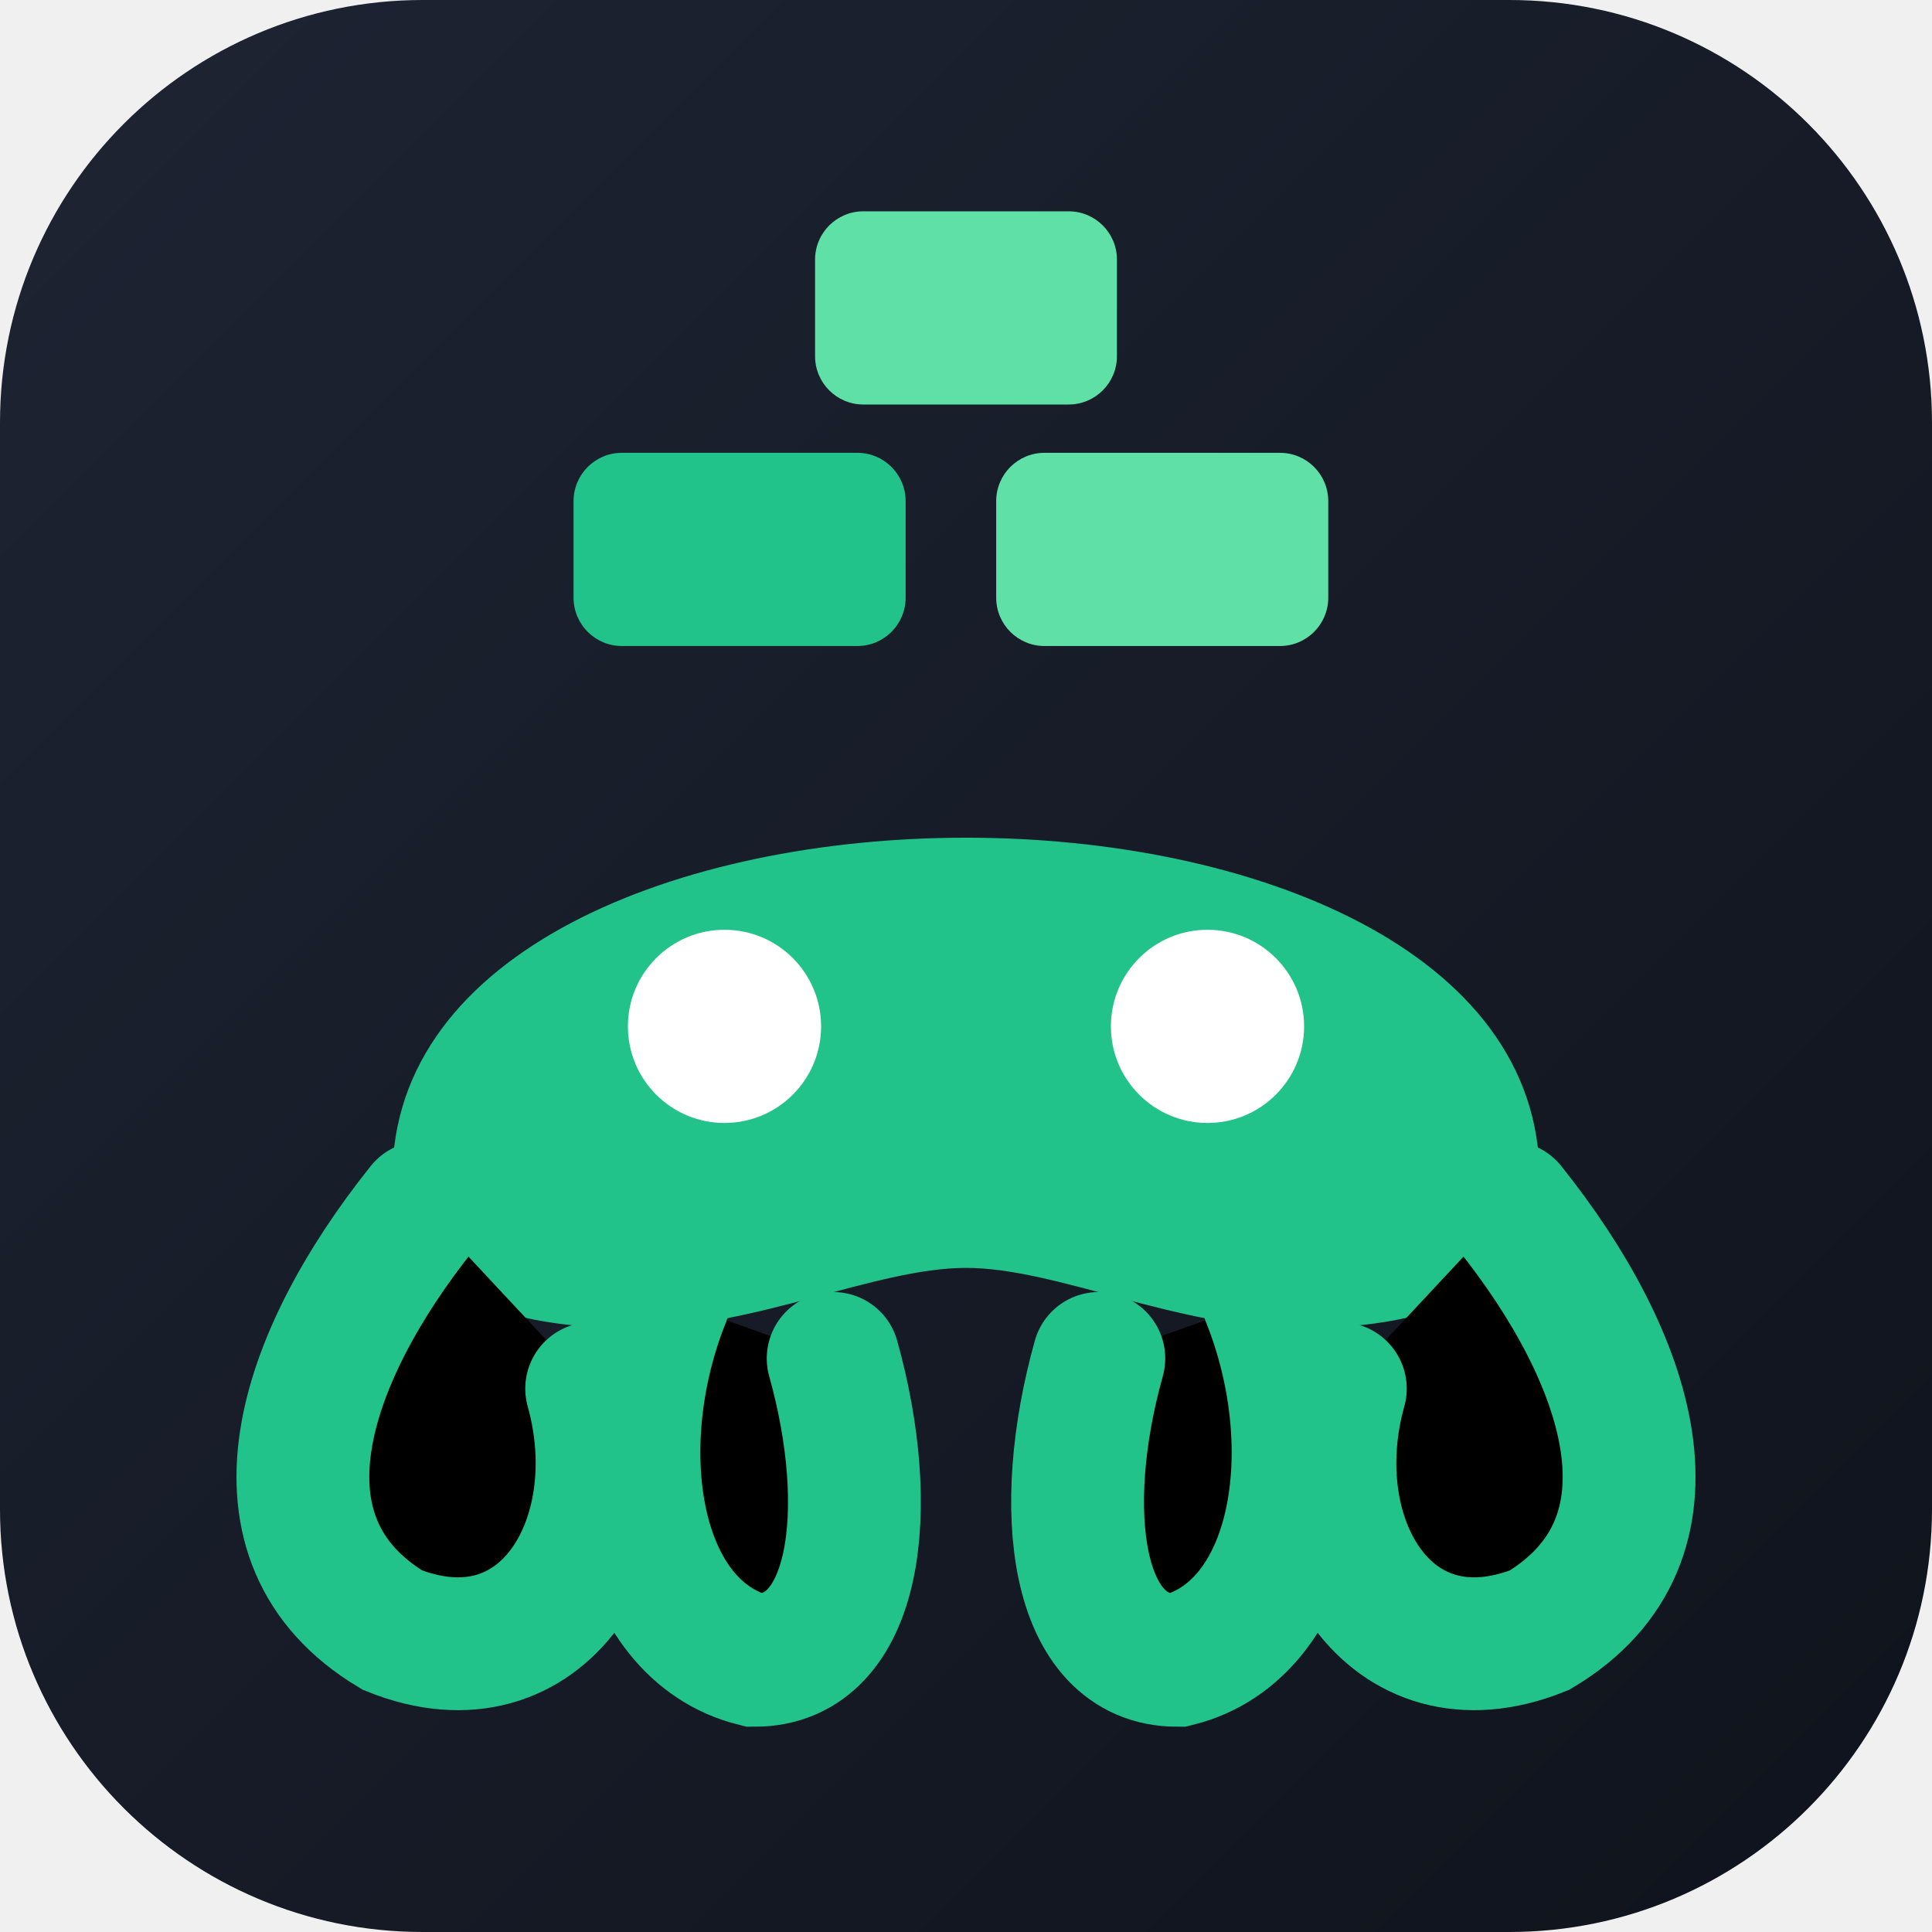
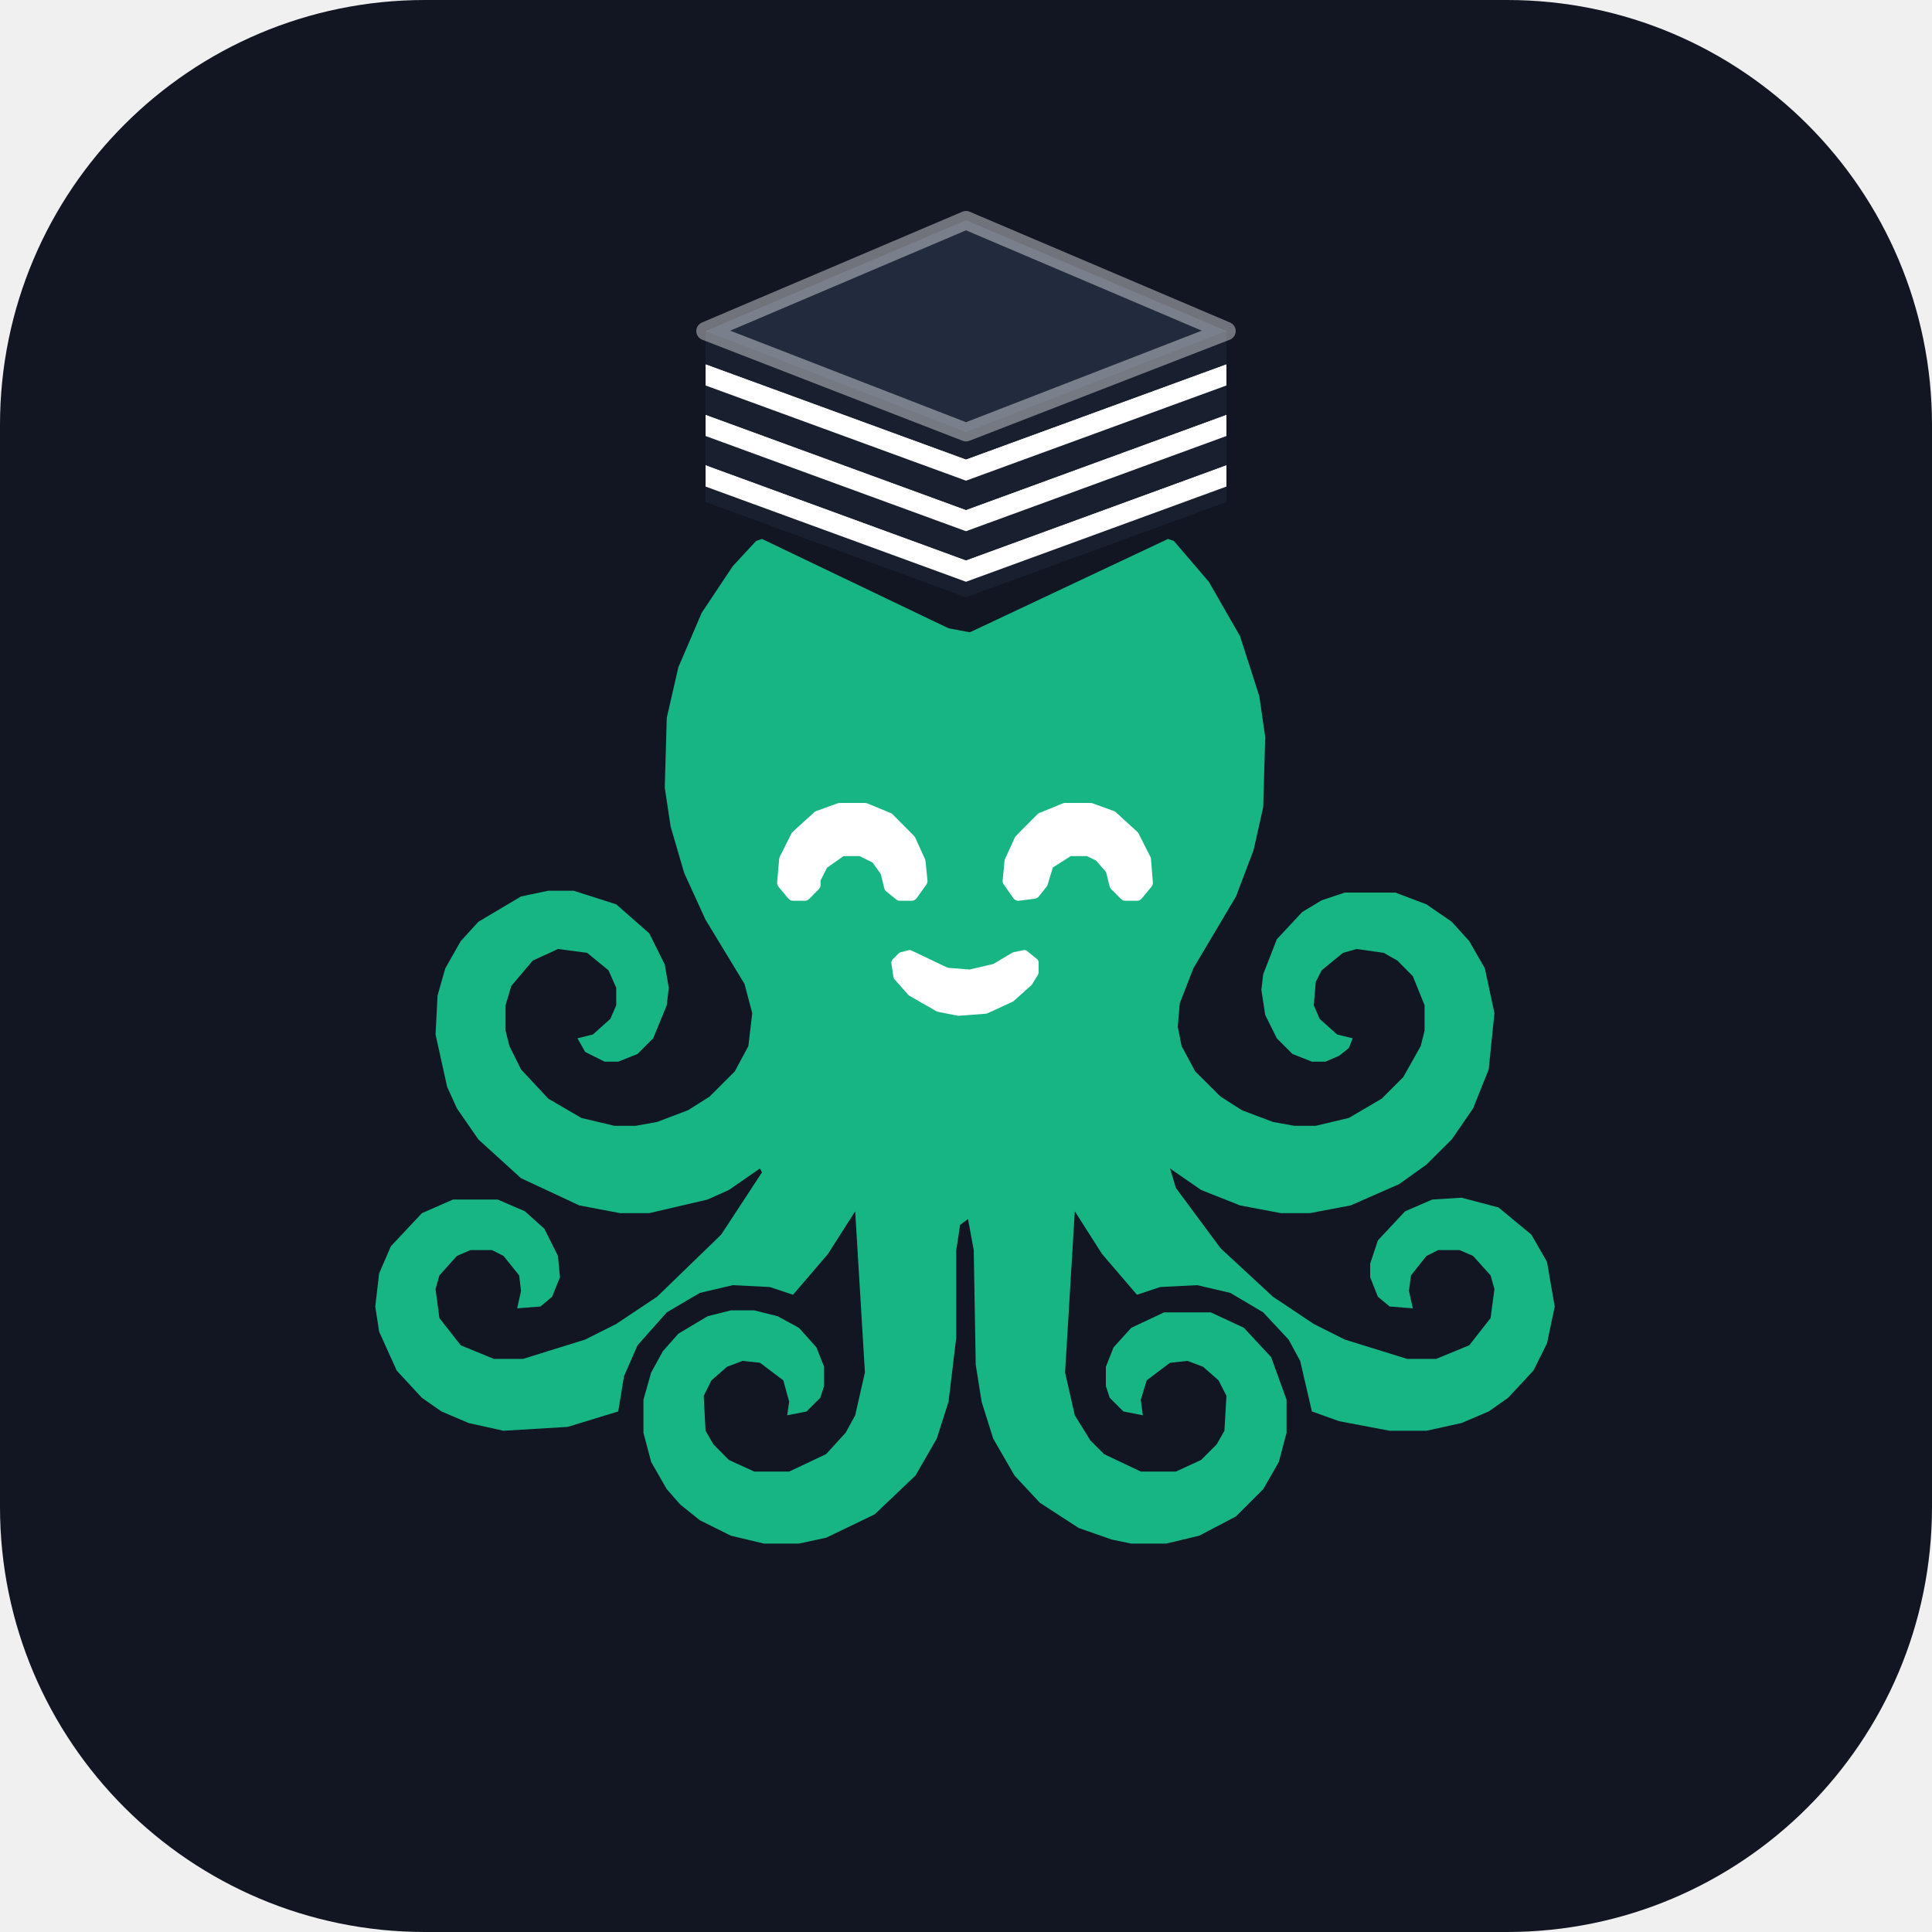
- <svg xmlns="http://www.w3.org/2000/svg" viewBox="0 0 32 32">
-   <defs>
-     <linearGradient id="bg" x1="0" y1="0" x2="1" y2="1">
-       <stop offset="0%" stop-color="#1e2433" />
-       <stop offset="100%" stop-color="#0f131c" />
-     </linearGradient>
-   </defs>
-   <rect width="32" height="32" rx="7" fill="url(#bg)" />
-   <rect x="13.5" y="3.5" width="5" height="3.2" rx="0.8" fill="#5fe0a6" />
-   <rect x="9.5" y="7.5" width="5.5" height="3.2" rx="0.8" fill="#22c38a" />
-   <rect x="16.5" y="7.5" width="5.5" height="3.2" rx="0.8" fill="#5fe0a6" />
-   <path d="M 6.5 19.5 C 6.5 12 25.5 12 25.5 19.5 C 25.5 21.5 23.5 22 21.5 22 C 19.5 22 17.5 21 16 21 C 14.5 21 12.5 22 10.5 22 C 8.5 22 6.5 21.5 6.5 19.5 Z" fill="#22c38a" />
-   <circle cx="12" cy="17" r="1.6" fill="#ffffff" />
-   <circle cx="20" cy="17" r="1.6" fill="#ffffff" />
-   <path d="M 7 20 C 5 22.5 4 25.5 6.5 27 C 9 28 10.5 25.5 9.8 23" stroke="#22c38a" stroke-width="2.2" stroke-linecap="round" />
-   <path d="M 11 21.5 C 10 24 10.5 27 12.5 27.5 C 14.2 27.5 14.5 25 13.8 22.5" stroke="#22c38a" stroke-width="2.2" stroke-linecap="round" />
-   <path d="M 21 21.5 C 22 24 21.5 27 19.5 27.5 C 17.8 27.5 17.5 25 18.2 22.5" stroke="#22c38a" stroke-width="2.2" stroke-linecap="round" />
-   <path d="M 25 20 C 27 22.5 28 25.5 25.5 27 C 23 28 21.5 25.5 22.2 23" stroke="#22c38a" stroke-width="2.2" stroke-linecap="round" />
+ <svg xmlns="http://www.w3.org/2000/svg" viewBox="0 0 100 100" fill="none">
+   <rect width="100" height="100" rx="22" fill="#111622" />
+   <g transform="translate(10, 6) scale(0.80)">
+     <g class="vokab-cap">
+       <path d="M 33.15 23.98 L 50.00 30.14 L 50.00 31.14 L 33.15 24.98 Z M 50.00 30.14 L 66.85 23.98 L 66.85 24.98 L 50.00 31.14 Z" fill="#18202f" />
+       <path d="M 33.15 22.59 L 50.00 28.75 L 50.00 30.14 L 33.15 23.98 Z M 50.00 28.75 L 66.85 22.59 L 66.85 23.98 L 50.00 30.14 Z" fill="#ffffff" />
+       <path d="M 33.15 20.71 L 50.00 26.87 L 50.00 28.75 L 33.15 22.59 Z M 50.00 26.87 L 66.85 20.71 L 66.85 22.59 L 50.00 28.75 Z" fill="#18202f" />
+       <path d="M 33.15 19.33 L 50.00 25.49 L 50.00 26.87 L 33.15 20.71 Z M 50.00 25.49 L 66.85 19.33 L 66.85 20.71 L 50.00 26.87 Z" fill="#ffffff" />
+       <path d="M 33.15 17.44 L 50.00 23.60 L 50.00 25.49 L 33.15 19.33 Z M 50.00 23.60 L 66.85 17.44 L 66.85 19.33 L 50.00 25.49 Z" fill="#18202f" />
+       <path d="M 33.15 16.06 L 50.00 22.22 L 50.00 23.60 L 33.15 17.44 Z M 50.00 22.22 L 66.85 16.06 L 66.85 17.44 L 50.00 23.60 Z" fill="#ffffff" />
+       <path d="M 33.15 13.92 L 50.00 20.46 L 50.00 22.22 L 33.15 16.06 Z M 50.00 20.46 L 66.85 13.92 L 66.85 16.06 L 50.00 22.22 Z" fill="#18202f" />
+       <path d="M 50.00 6.75 L 66.85 13.92 L 50.00 20.46 L 33.15 13.92 Z" fill="#222b3d" stroke="rgba(255,255,255,0.4)" stroke-width="1.2" stroke-linejoin="round" />
+     </g>
+     <path d="M16.31 55.15L15.81 56.91L15.68 59.43L16.43 62.82L17.06 64.21L18.45 66.22L21.21 68.73L24.98 70.49L27.62 70.99L29.51 70.99L33.28 70.11L34.66 69.49L36.67 68.10L36.80 68.35L34.16 72.38L30.01 76.40L27.37 78.16L25.36 79.17L21.34 80.42L19.45 80.42L17.31 79.54L15.93 77.78L15.68 75.90L15.93 75.02L17.06 73.76L17.94 73.38L19.33 73.38L20.08 73.76L21.09 75.02L21.21 76.02L20.96 77.15L22.47 77.03L23.22 76.40L23.73 75.14L23.60 73.76L22.72 72.00L21.46 70.87L19.70 70.11L16.81 70.11L14.80 70.99L12.79 73.13L12.03 74.89L11.78 77.03L12.03 78.66L13.17 81.18L14.80 82.94L16.06 83.82L17.82 84.57L20.08 85.07L24.23 84.82L27.50 83.82L27.87 81.55L28.75 79.54L30.64 77.41L32.78 76.15L34.91 75.65L37.30 75.77L38.81 76.27L41.07 73.63L42.83 70.87L43.46 81.30L42.83 84.07L42.21 85.20L40.95 86.58L38.56 87.71L36.30 87.71L34.66 86.96L33.66 85.95L33.15 85.07L33.03 82.81L33.53 81.81L34.54 80.93L35.54 80.55L36.67 80.67L38.18 81.81L38.56 83.19L38.43 84.07L39.69 83.82L40.57 82.94L40.82 82.18L40.82 80.93L40.32 79.67L39.19 78.41L37.81 77.66L36.30 77.28L34.79 77.28L33.28 77.66L31.39 78.79L30.39 79.92L29.63 81.30L29.13 83.06L29.13 85.20L29.63 87.09L30.64 88.85L31.52 89.85L32.78 90.86L34.79 91.86L36.93 92.37L39.19 92.37L40.95 91.99L44.09 90.48L46.73 87.97L48.11 85.58L48.87 83.19L49.37 79.04L49.37 73.38L49.62 71.75L50.13 71.37L50.50 73.38L50.63 80.80L51.01 83.19L51.76 85.58L53.14 87.97L54.78 89.73L57.29 91.36L59.43 92.11L60.69 92.37L62.95 92.37L65.09 91.86L67.47 90.61L69.23 88.85L70.24 87.09L70.74 85.20L70.74 83.06L69.74 80.30L67.98 78.41L65.84 77.41L62.82 77.41L60.69 78.41L59.55 79.67L59.05 80.93L59.05 82.18L59.30 82.94L60.18 83.82L61.44 84.07L61.31 83.06L61.69 81.81L63.20 80.67L64.33 80.55L65.34 80.93L66.34 81.81L66.85 82.81L66.72 85.07L66.22 85.95L65.21 86.96L63.58 87.71L61.31 87.71L58.93 86.58L58.05 85.70L57.04 84.07L56.41 81.30L57.04 70.87L58.80 73.63L61.06 76.27L62.57 75.77L64.96 75.65L67.10 76.15L69.23 77.41L70.87 79.17L71.62 80.55L72.38 83.82L74.14 84.45L77.41 85.07L79.79 85.07L82.06 84.57L83.82 83.82L85.07 82.94L86.71 81.18L87.59 79.42L88.09 77.03L87.59 74.14L86.58 72.38L84.45 70.62L82.06 69.99L80.17 70.11L78.41 70.87L76.65 72.75L76.15 74.26L76.15 75.14L76.65 76.40L77.41 77.03L78.91 77.15L78.66 76.02L78.79 75.02L79.79 73.76L80.55 73.38L81.93 73.38L82.81 73.76L83.94 75.02L84.19 75.90L83.94 77.78L82.56 79.54L80.42 80.42L78.54 80.42L74.51 79.17L72.50 78.16L69.86 76.40L66.47 73.26L63.58 69.36L63.20 68.10L65.21 69.49L67.73 70.49L70.37 70.99L72.25 70.99L74.89 70.49L78.03 69.11L79.79 67.85L81.43 66.22L82.81 64.21L83.82 61.69L84.19 58.05L83.57 55.15L82.56 53.39L81.43 52.14L79.79 51.01L77.78 50.25L74.51 50.25L73.01 50.75L71.75 51.51L70.11 53.27L69.23 55.53L69.11 56.54L69.36 58.17L70.11 59.68L71.12 60.69L72.38 61.19L73.26 61.19L74.14 60.81L74.77 60.31L75.02 59.68L74.01 59.43L72.88 58.42L72.50 57.54L72.63 56.03L73.01 55.28L74.39 54.15L75.27 53.90L77.03 54.15L77.91 54.65L78.91 55.66L79.67 57.54L79.67 59.18L79.42 60.18L78.29 62.19L76.90 63.58L74.77 64.83L72.63 65.34L71.25 65.34L69.86 65.09L67.85 64.33L66.47 63.45L64.83 61.82L63.95 60.18L63.70 58.93L63.83 57.42L64.71 55.15L67.47 50.50L68.61 47.49L69.23 44.72L69.36 40.19L68.98 37.55L67.73 33.66L65.71 30.14L63.45 27.50L63.07 27.37L50.25 33.41L48.87 33.15L36.80 27.37L36.42 27.50L34.91 29.13L32.90 32.15L31.39 35.67L30.64 38.94L30.51 43.46L30.89 45.98L31.77 48.99L33.15 52.01L35.67 56.16L36.17 58.05L35.92 60.18L35.04 61.82L33.41 63.45L32.02 64.33L30.01 65.09L28.63 65.34L27.25 65.34L25.11 64.83L22.97 63.58L21.21 61.69L20.46 60.18L20.21 59.18L20.21 57.54L20.58 56.29L21.97 54.65L23.60 53.90L25.49 54.15L26.87 55.28L27.37 56.41L27.37 57.54L26.99 58.42L25.86 59.43L24.86 59.68L25.36 60.56L26.62 61.19L27.50 61.19L28.75 60.69L29.76 59.68L30.64 57.54L30.77 56.41L30.51 54.90L29.51 52.89L27.37 51.01L24.61 50.13L22.97 50.13L21.21 50.50L18.45 52.14L17.31 53.39Z" fill="#17b584" />
+     <path d="M52.89 48.24L53.52 46.86L54.90 45.47L56.41 44.85L58.05 44.85L59.43 45.35L60.81 46.61L61.57 48.11L61.69 49.62L61.06 50.38L60.31 50.38L59.68 49.75L59.43 48.74L58.67 47.86L57.92 47.49L56.66 47.49L55.28 48.37L54.90 49.62L54.40 50.25L53.39 50.38L52.77 49.50Z" fill="#ffffff" stroke="#ffffff" stroke-width="0.8" stroke-linejoin="round" />
+     <path d="M38.31 48.11L39.06 46.61L40.45 45.35L41.83 44.85L43.46 44.85L44.97 45.47L46.35 46.86L46.98 48.24L47.11 49.50L46.48 50.38L45.73 50.38L45.10 49.87L44.85 48.87L44.22 47.99L43.21 47.49L41.95 47.49L40.70 48.37L40.19 49.37L40.19 49.75L39.57 50.38L38.81 50.38L38.18 49.62Z" fill="#ffffff" stroke="#ffffff" stroke-width="0.8" stroke-linejoin="round" />
+     <path d="M45.47 54.78L45.85 54.40L46.35 54.27L48.74 55.41L50.25 55.53L51.89 55.15L53.14 54.40L53.77 54.27L54.40 54.78L54.40 55.41L54.02 56.03L52.89 57.04L51.26 57.79L49.50 57.92L48.24 57.67L46.48 56.66L45.60 55.66Z" fill="#ffffff" stroke="#ffffff" stroke-width="0.6" stroke-linejoin="round" />
+   </g>
</svg>
